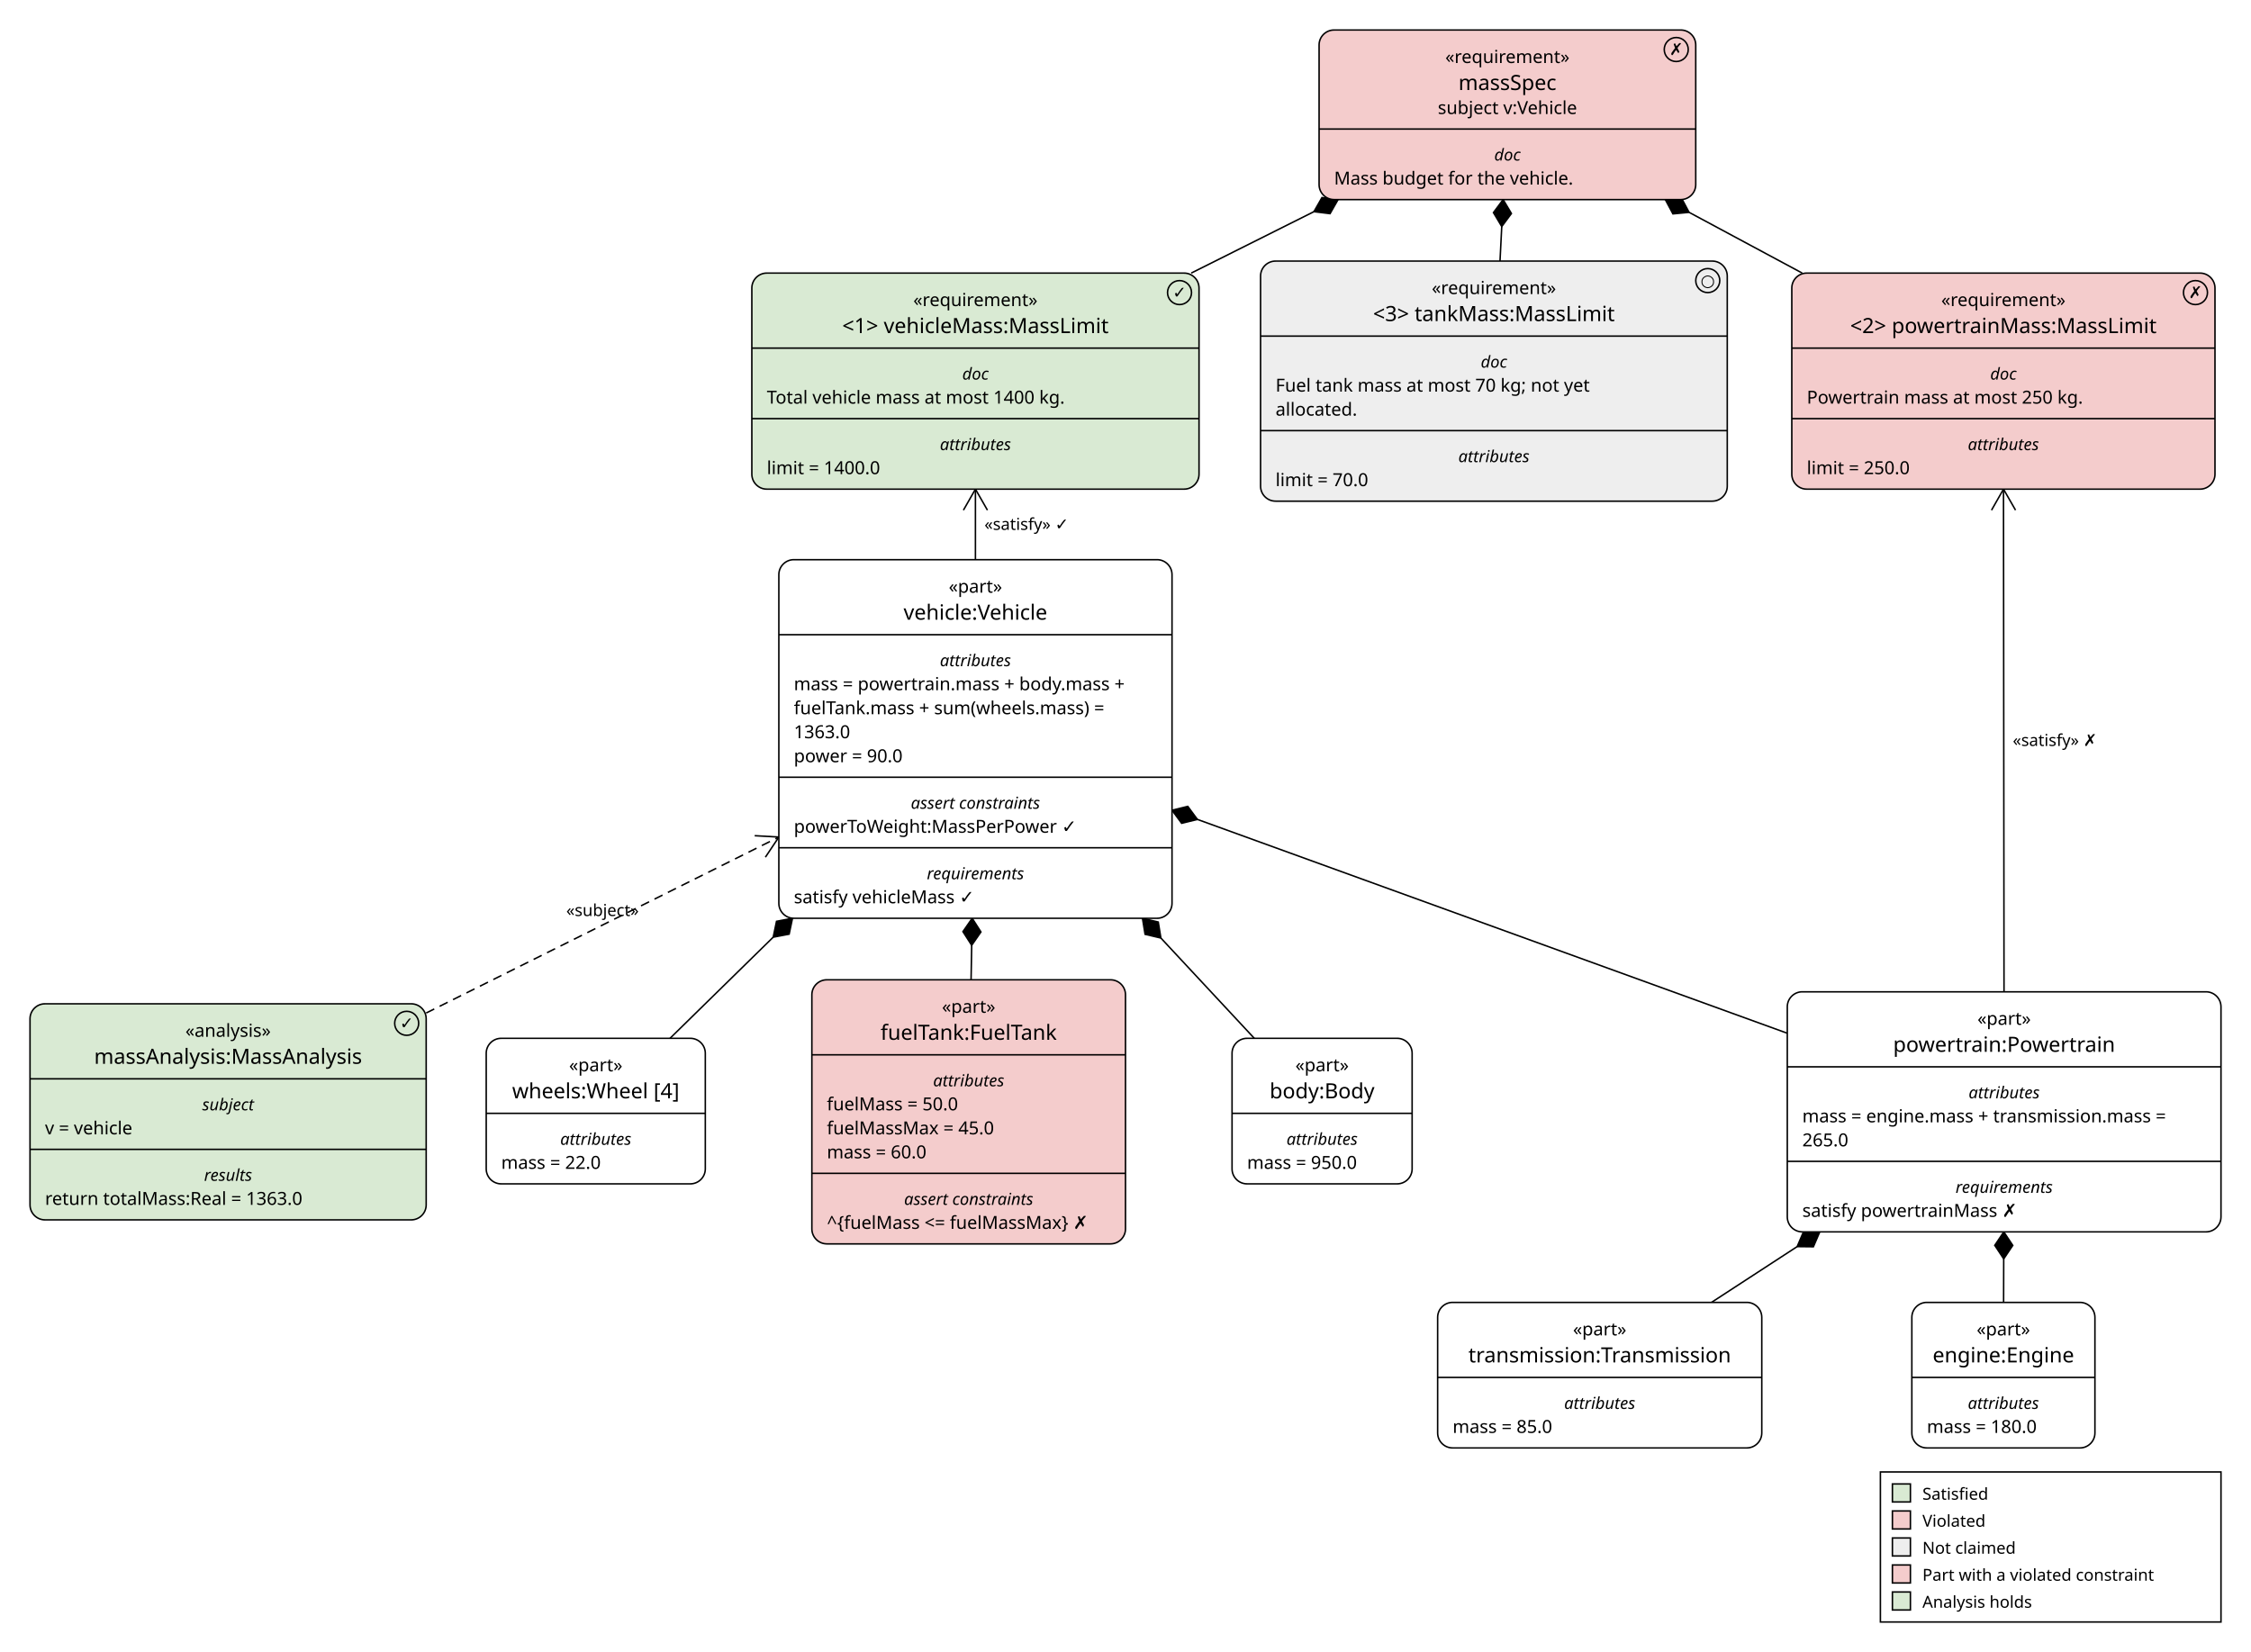
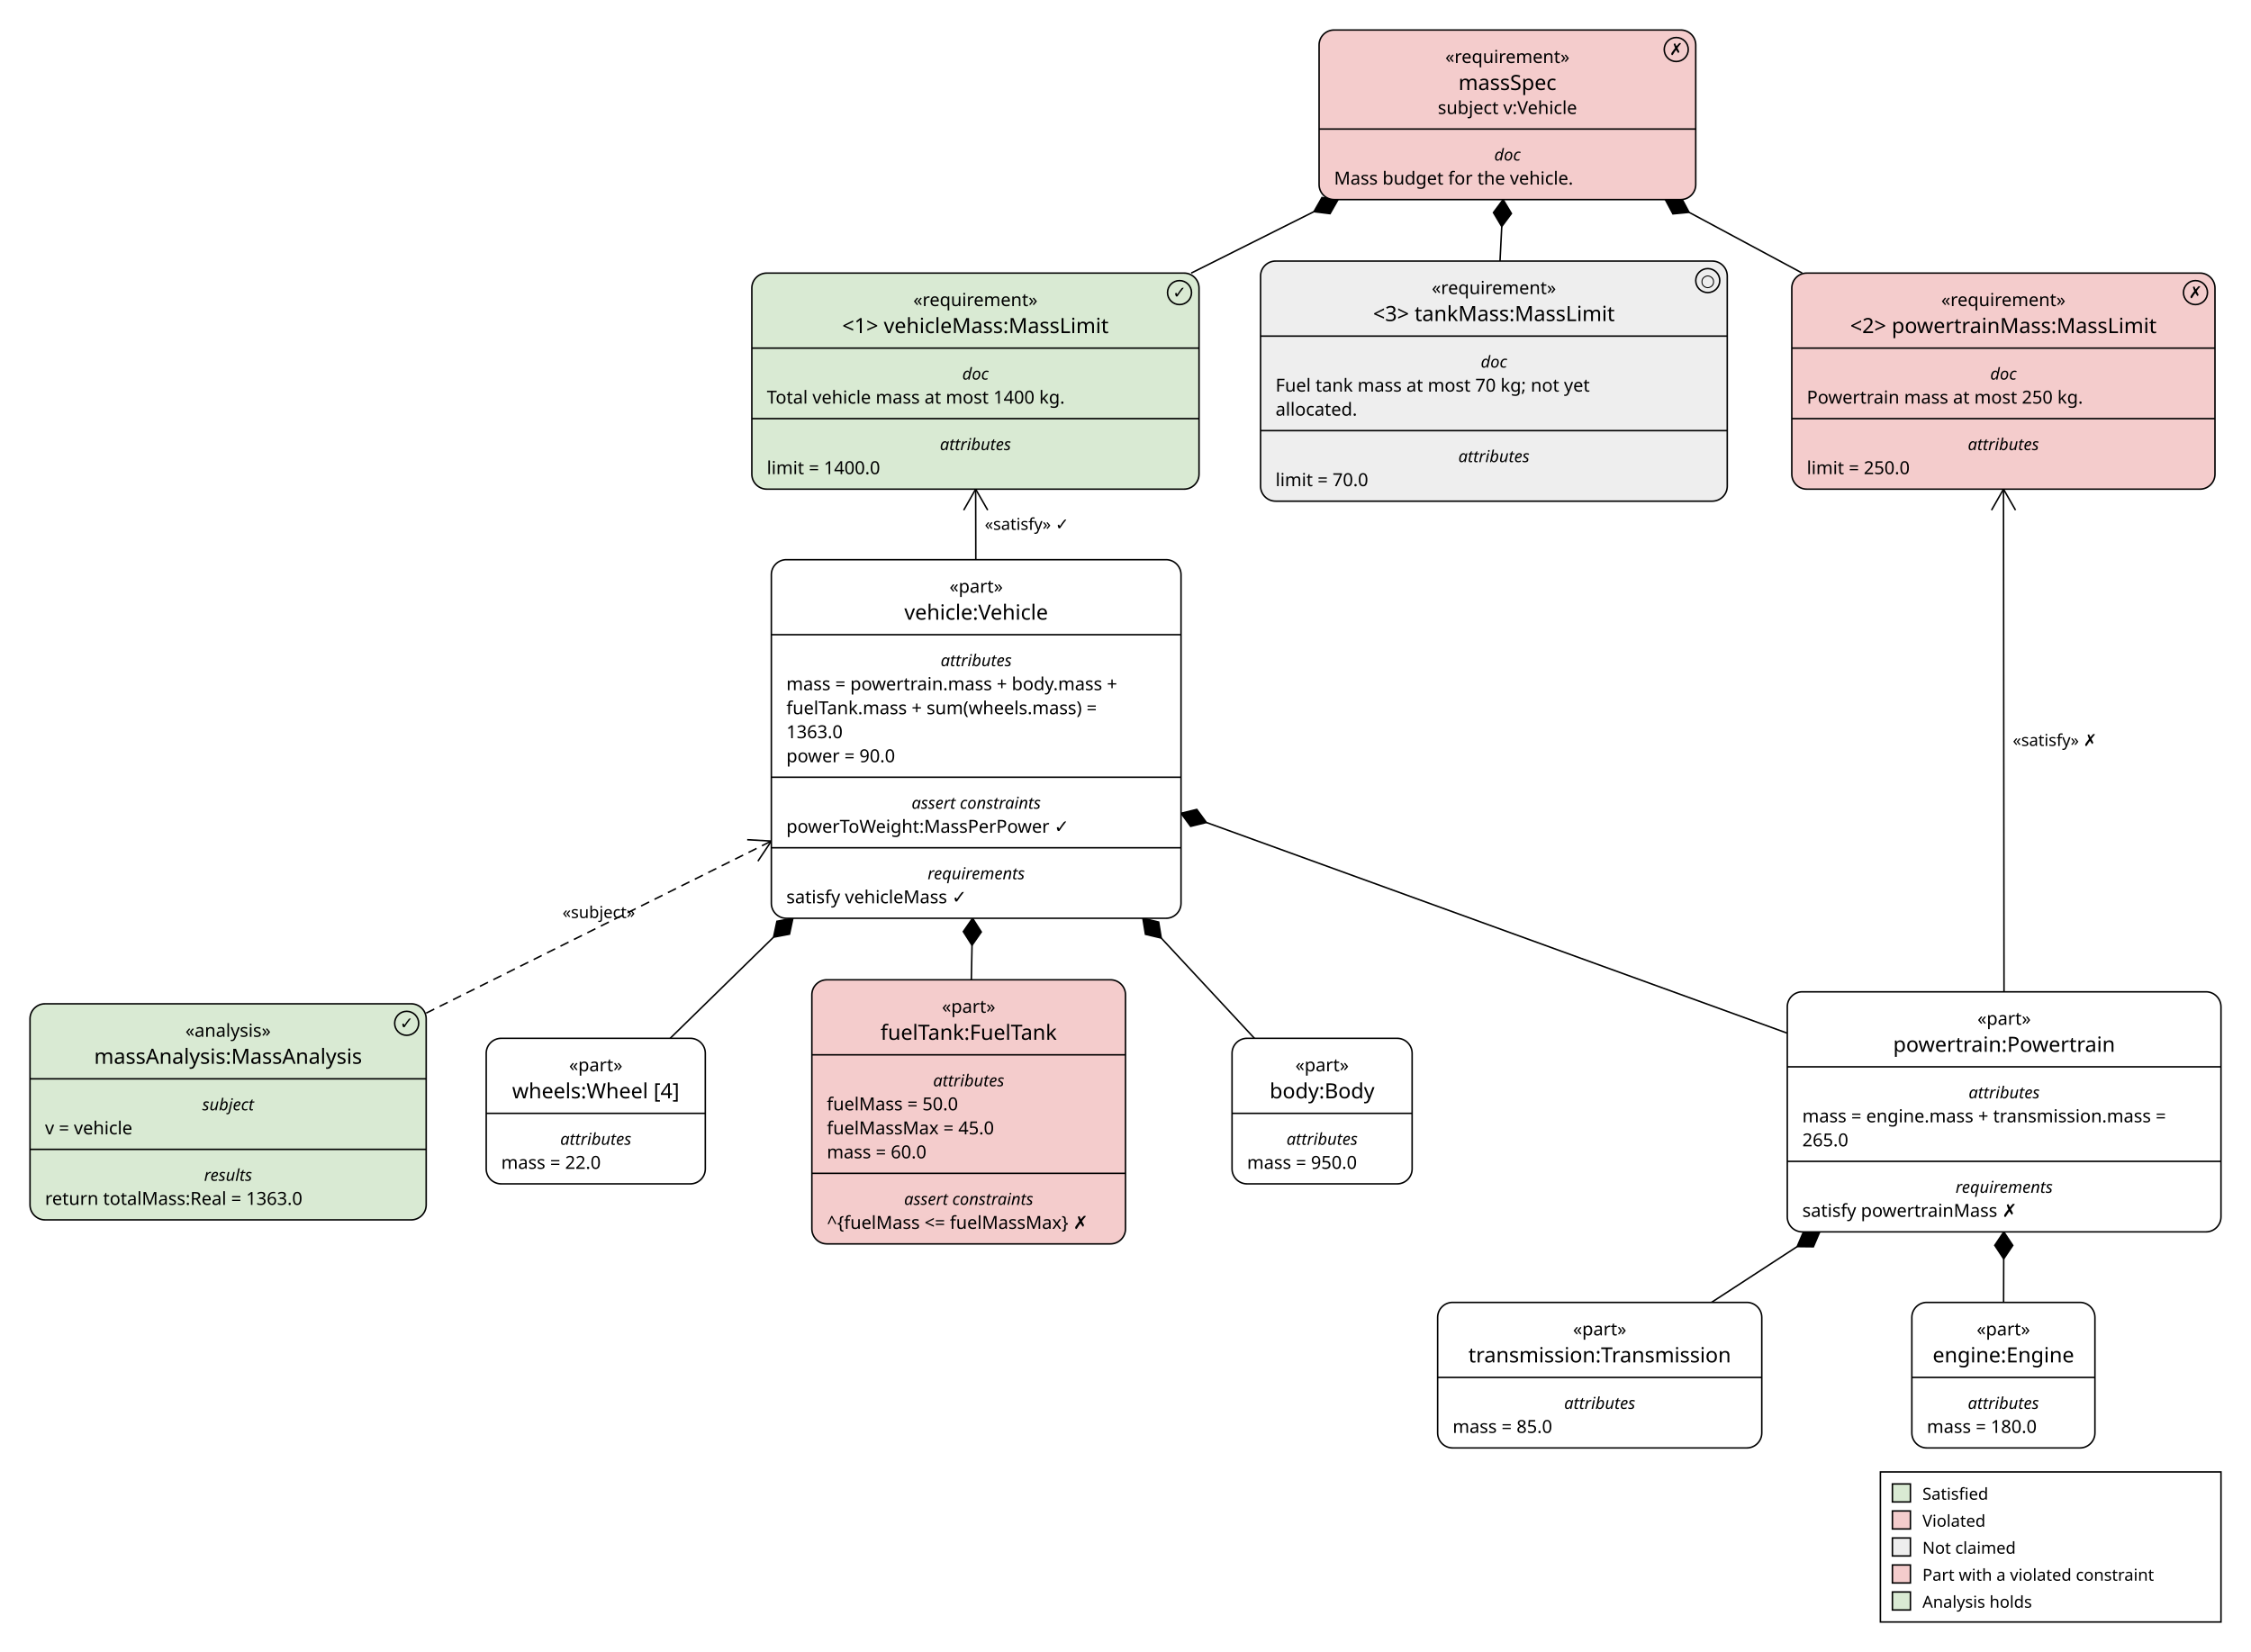
<svg xmlns="http://www.w3.org/2000/svg" width="1500" height="1101" viewBox="0 0 1500 1101" font-family="sans-serif">
  <rect x="0" y="0" width="1500" height="1101" fill="#ffffff" />
  <polyline points="1125.56,141.52 1200.94,182" fill="none" stroke="#000000" />
  <polygon points="1109.7,133 1114.79,142.54 1125.56,141.52 1120.47,131.97" fill="#000000" stroke="#000000" />
  <polyline points="1000.72,150.98 999.56,174" fill="none" stroke="#000000" />
  <polygon points="1001.64,133 995.19,141.68 1000.72,150.98 1007.17,142.29" fill="#000000" stroke="#000000" />
  <polyline points="875.56,141.06 793.8,182" fill="none" stroke="#000000" />
  <polygon points="891.66,133 880.93,131.66 875.56,141.06 886.3,142.39" fill="#000000" stroke="#000000" />
-   <polyline points="773.58,625.17 835.82,692" fill="none" stroke="#000000" />
-   <polygon points="761.31,612 763.05,622.68 773.58,625.17 771.83,614.5" fill="#000000" stroke="#000000" />
-   <polyline points="647.51,630 647.09,653" fill="none" stroke="#000000" />
-   <polygon points="647.84,612 641.67,620.89 647.51,630 653.67,621.11" fill="#000000" stroke="#000000" />
-   <polyline points="797.92,546.12 1191,688.62" fill="none" stroke="#000000" />
-   <polygon points="781,539.99 787.42,548.7 797.92,546.12 791.51,537.42" fill="#000000" stroke="#000000" />
+   <polyline points="773.82,625.18 835.92,692" fill="none" stroke="#000000" />
+   <polygon points="761.57,612 763.3,622.68 773.82,625.18 772.09,614.51" fill="#000000" stroke="#000000" />
+   <polyline points="647.73,630 647.27,653" fill="none" stroke="#000000" />
+   <polygon points="648.1,612 641.92,620.88 647.73,630 653.91,621.12" fill="#000000" stroke="#000000" />
+   <polyline points="803.92,548.16 1191,688.58" fill="none" stroke="#000000" />
+   <polygon points="787,542.02 793.41,550.73 803.92,548.16 797.51,539.45" fill="#000000" stroke="#000000" />
  <polyline points="1335.22,839 1335.14,868" fill="none" stroke="#000000" />
  <polygon points="1335.27,821 1329.25,829.98 1335.22,839 1341.25,830.02" fill="#000000" stroke="#000000" />
  <polyline points="1197.57,830.82 1140.48,868" fill="none" stroke="#000000" />
  <polygon points="1212.65,821 1201.83,820.88 1197.57,830.82 1208.38,830.94" fill="#000000" stroke="#000000" />
-   <polyline points="515.24,624.6 446.48,692" fill="none" stroke="#000000" />
-   <polygon points="528.09,612 517.46,614.02 515.24,624.6 525.86,622.58" fill="#000000" stroke="#000000" />
-   <polyline points="284,675.13 519,557.87" fill="none" stroke="#000000" stroke-dasharray="6 4" />
-   <polyline points="510.04,571.28 519,557.87 502.9,556.96" fill="none" stroke="#000000" />
-   <text x="401.5" y="610.5" text-anchor="middle" font-size="11">«subject»</text>
-   <polyline points="650,373 650,326" fill="none" stroke="#000000" />
-   <polyline points="658,340 650,326 642,340" fill="none" stroke="#000000" />
-   <text x="656" y="353.17" text-anchor="start" font-size="11">«satisfy» ✓</text>
+   <polyline points="515.48,624.59 446.58,692" fill="none" stroke="#000000" />
+   <polygon points="528.35,612 517.72,614 515.48,624.59 526.11,622.58" fill="#000000" stroke="#000000" />
+   <polyline points="284,675.2 514,560.54" fill="none" stroke="#000000" stroke-dasharray="6 4" />
+   <polyline points="505.04,573.95 514,560.54 497.9,559.63" fill="none" stroke="#000000" />
+   <text x="399" y="611.87" text-anchor="middle" font-size="11">«subject»</text>
+   <polyline points="650.25,373 650.15,326" fill="none" stroke="#000000" />
+   <polyline points="658.18,339.98 650.15,326 642.18,340.02" fill="none" stroke="#000000" />
+   <text x="656.2" y="353.17" text-anchor="start" font-size="11">«satisfy» ✓</text>
  <polyline points="1335.42,661 1335.07,326" fill="none" stroke="#000000" />
  <polyline points="1343.09,339.99 1335.07,326 1327.09,340.01" fill="none" stroke="#000000" />
  <text x="1341.25" y="497.17" text-anchor="start" font-size="11">«satisfy» ✗</text>
  <rect x="20" y="669" width="264" height="144" rx="10" fill="#d9ead3" stroke="#000000" />
  <text x="152" y="691" text-anchor="middle" font-size="12">«analysis»</text>
  <text x="152" y="709" text-anchor="middle" font-size="14">massAnalysis:MassAnalysis</text>
  <rect x="263" y="674" width="16" height="16" rx="8" fill="none" stroke="#000000" />
  <text x="271" y="685.67" text-anchor="middle" font-size="11">✓</text>
  <polyline points="20,719 284,719" fill="none" stroke="#000000" />
  <text x="152" y="740" text-anchor="middle" font-size="11" font-style="italic">subject</text>
  <text x="30" y="756" text-anchor="start" font-size="12">v = vehicle</text>
  <polyline points="20,766 284,766" fill="none" stroke="#000000" />
  <text x="152" y="787" text-anchor="middle" font-size="11" font-style="italic">results</text>
  <text x="30" y="803" text-anchor="start" font-size="12">return totalMass:Real = 1363.0</text>
  <rect x="879" y="20" width="251" height="113" rx="10" fill="#f4cccc" stroke="#000000" />
  <text x="1004.5" y="42" text-anchor="middle" font-size="12">«requirement»</text>
  <text x="1004.5" y="60" text-anchor="middle" font-size="14">massSpec</text>
  <text x="1004.5" y="76" text-anchor="middle" font-size="12">subject v:Vehicle</text>
  <rect x="1109" y="25" width="16" height="16" rx="8" fill="none" stroke="#000000" />
  <text x="1117" y="36.67" text-anchor="middle" font-size="11">✗</text>
  <polyline points="879,86 1130,86" fill="none" stroke="#000000" />
  <text x="1004.5" y="107" text-anchor="middle" font-size="11" font-style="italic">doc</text>
  <text x="889" y="123" text-anchor="start" font-size="12">Mass budget for the vehicle.</text>
  <rect x="1194" y="182" width="282" height="144" rx="10" fill="#f4cccc" stroke="#000000" />
  <text x="1335" y="204" text-anchor="middle" font-size="12">«requirement»</text>
  <text x="1335" y="222" text-anchor="middle" font-size="14">&lt;2&gt; powertrainMass:MassLimit</text>
  <rect x="1455" y="187" width="16" height="16" rx="8" fill="none" stroke="#000000" />
  <text x="1463" y="198.67" text-anchor="middle" font-size="11">✗</text>
  <polyline points="1194,232 1476,232" fill="none" stroke="#000000" />
  <text x="1335" y="253" text-anchor="middle" font-size="11" font-style="italic">doc</text>
  <text x="1204" y="269" text-anchor="start" font-size="12">Powertrain mass at most 250 kg.</text>
  <polyline points="1194,279 1476,279" fill="none" stroke="#000000" />
  <text x="1335" y="300" text-anchor="middle" font-size="11" font-style="italic">attributes</text>
  <text x="1204" y="316" text-anchor="start" font-size="12">limit = 250.0</text>
  <rect x="840" y="174" width="311" height="160" rx="10" fill="#eeeeee" stroke="#000000" />
  <text x="995.5" y="196" text-anchor="middle" font-size="12">«requirement»</text>
  <text x="995.5" y="214" text-anchor="middle" font-size="14">&lt;3&gt; tankMass:MassLimit</text>
  <rect x="1130" y="179" width="16" height="16" rx="8" fill="none" stroke="#000000" />
  <text x="1138" y="190.67" text-anchor="middle" font-size="11">○</text>
  <polyline points="840,224 1151,224" fill="none" stroke="#000000" />
  <text x="995.5" y="245" text-anchor="middle" font-size="11" font-style="italic">doc</text>
  <text x="850" y="261" text-anchor="start" font-size="12">Fuel tank mass at most 70 kg; not yet</text>
  <text x="850" y="277" text-anchor="start" font-size="12">allocated.</text>
  <polyline points="840,287 1151,287" fill="none" stroke="#000000" />
  <text x="995.5" y="308" text-anchor="middle" font-size="11" font-style="italic">attributes</text>
  <text x="850" y="324" text-anchor="start" font-size="12">limit = 70.0</text>
  <rect x="501" y="182" width="298" height="144" rx="10" fill="#d9ead3" stroke="#000000" />
  <text x="650" y="204" text-anchor="middle" font-size="12">«requirement»</text>
  <text x="650" y="222" text-anchor="middle" font-size="14">&lt;1&gt; vehicleMass:MassLimit</text>
  <rect x="778" y="187" width="16" height="16" rx="8" fill="none" stroke="#000000" />
  <text x="786" y="198.67" text-anchor="middle" font-size="11">✓</text>
  <polyline points="501,232 799,232" fill="none" stroke="#000000" />
  <text x="650" y="253" text-anchor="middle" font-size="11" font-style="italic">doc</text>
  <text x="511" y="269" text-anchor="start" font-size="12">Total vehicle mass at most 1400 kg.</text>
  <polyline points="501,279 799,279" fill="none" stroke="#000000" />
  <text x="650" y="300" text-anchor="middle" font-size="11" font-style="italic">attributes</text>
  <text x="511" y="316" text-anchor="start" font-size="12">limit = 1400.0</text>
-   <rect x="519" y="373" width="262" height="239" rx="10" fill="#ffffff" stroke="#000000" />
-   <text x="650" y="395" text-anchor="middle" font-size="12">«part»</text>
-   <text x="650" y="413" text-anchor="middle" font-size="14">vehicle:Vehicle</text>
-   <polyline points="519,423 781,423" fill="none" stroke="#000000" />
-   <text x="650" y="444" text-anchor="middle" font-size="11" font-style="italic">attributes</text>
-   <text x="529" y="460" text-anchor="start" font-size="12">mass = powertrain.mass + body.mass +</text>
-   <text x="529" y="476" text-anchor="start" font-size="12">  fuelTank.mass + sum(wheels.mass) =</text>
-   <text x="529" y="492" text-anchor="start" font-size="12">  1363.0</text>
-   <text x="529" y="508" text-anchor="start" font-size="12">power = 90.0</text>
-   <polyline points="519,518 781,518" fill="none" stroke="#000000" />
-   <text x="650" y="539" text-anchor="middle" font-size="11" font-style="italic">assert constraints</text>
-   <text x="529" y="555" text-anchor="start" font-size="12">powerToWeight:MassPerPower ✓</text>
-   <polyline points="519,565 781,565" fill="none" stroke="#000000" />
-   <text x="650" y="586" text-anchor="middle" font-size="11" font-style="italic">requirements</text>
-   <text x="529" y="602" text-anchor="start" font-size="12">satisfy vehicleMass ✓</text>
+   <rect x="514" y="373" width="273" height="239" rx="10" fill="#ffffff" stroke="#000000" />
+   <text x="650.5" y="395" text-anchor="middle" font-size="12">«part»</text>
+   <text x="650.5" y="413" text-anchor="middle" font-size="14">vehicle:Vehicle</text>
+   <polyline points="514,423 787,423" fill="none" stroke="#000000" />
+   <text x="650.5" y="444" text-anchor="middle" font-size="11" font-style="italic">attributes</text>
+   <text x="524" y="460" text-anchor="start" font-size="12">mass = powertrain.mass + body.mass +</text>
+   <text x="524" y="476" text-anchor="start" font-size="12">  fuelTank.mass + sum(wheels.mass) =</text>
+   <text x="524" y="492" text-anchor="start" font-size="12">  1363.0</text>
+   <text x="524" y="508" text-anchor="start" font-size="12">power = 90.0</text>
+   <polyline points="514,518 787,518" fill="none" stroke="#000000" />
+   <text x="650.5" y="539" text-anchor="middle" font-size="11" font-style="italic">assert constraints</text>
+   <text x="524" y="555" text-anchor="start" font-size="12">powerToWeight:MassPerPower ✓</text>
+   <polyline points="514,565 787,565" fill="none" stroke="#000000" />
+   <text x="650.5" y="586" text-anchor="middle" font-size="11" font-style="italic">requirements</text>
+   <text x="524" y="602" text-anchor="start" font-size="12">satisfy vehicleMass ✓</text>
  <rect x="821" y="692" width="120" height="97" rx="10" fill="#ffffff" stroke="#000000" />
  <text x="881" y="714" text-anchor="middle" font-size="12">«part»</text>
  <text x="881" y="732" text-anchor="middle" font-size="14">body:Body</text>
  <polyline points="821,742 941,742" fill="none" stroke="#000000" />
  <text x="881" y="763" text-anchor="middle" font-size="11" font-style="italic">attributes</text>
  <text x="831" y="779" text-anchor="start" font-size="12">mass = 950.0</text>
  <rect x="541" y="653" width="209" height="176" rx="10" fill="#f4cccc" stroke="#000000" />
  <text x="645.5" y="675" text-anchor="middle" font-size="12">«part»</text>
  <text x="645.5" y="693" text-anchor="middle" font-size="14">fuelTank:FuelTank</text>
  <polyline points="541,703 750,703" fill="none" stroke="#000000" />
  <text x="645.5" y="724" text-anchor="middle" font-size="11" font-style="italic">attributes</text>
  <text x="551" y="740" text-anchor="start" font-size="12">fuelMass = 50.0</text>
  <text x="551" y="756" text-anchor="start" font-size="12">fuelMassMax = 45.0</text>
  <text x="551" y="772" text-anchor="start" font-size="12">mass = 60.0</text>
  <polyline points="541,782 750,782" fill="none" stroke="#000000" />
  <text x="645.5" y="803" text-anchor="middle" font-size="11" font-style="italic">assert constraints</text>
  <text x="551" y="819" text-anchor="start" font-size="12">^{fuelMass &lt;= fuelMassMax} ✗</text>
  <rect x="1191" y="661" width="289" height="160" rx="10" fill="#ffffff" stroke="#000000" />
  <text x="1335.5" y="683" text-anchor="middle" font-size="12">«part»</text>
  <text x="1335.5" y="701" text-anchor="middle" font-size="14">powertrain:Powertrain</text>
  <polyline points="1191,711 1480,711" fill="none" stroke="#000000" />
  <text x="1335.5" y="732" text-anchor="middle" font-size="11" font-style="italic">attributes</text>
  <text x="1201" y="748" text-anchor="start" font-size="12">mass = engine.mass + transmission.mass =</text>
  <text x="1201" y="764" text-anchor="start" font-size="12">  265.0</text>
  <polyline points="1191,774 1480,774" fill="none" stroke="#000000" />
  <text x="1335.5" y="795" text-anchor="middle" font-size="11" font-style="italic">requirements</text>
  <text x="1201" y="811" text-anchor="start" font-size="12">satisfy powertrainMass ✗</text>
  <rect x="1274" y="868" width="122" height="97" rx="10" fill="#ffffff" stroke="#000000" />
  <text x="1335" y="890" text-anchor="middle" font-size="12">«part»</text>
  <text x="1335" y="908" text-anchor="middle" font-size="14">engine:Engine</text>
  <polyline points="1274,918 1396,918" fill="none" stroke="#000000" />
  <text x="1335" y="939" text-anchor="middle" font-size="11" font-style="italic">attributes</text>
  <text x="1284" y="955" text-anchor="start" font-size="12">mass = 180.0</text>
  <rect x="958" y="868" width="216" height="97" rx="10" fill="#ffffff" stroke="#000000" />
  <text x="1066" y="890" text-anchor="middle" font-size="12">«part»</text>
  <text x="1066" y="908" text-anchor="middle" font-size="14">transmission:Transmission</text>
  <polyline points="958,918 1174,918" fill="none" stroke="#000000" />
  <text x="1066" y="939" text-anchor="middle" font-size="11" font-style="italic">attributes</text>
  <text x="968" y="955" text-anchor="start" font-size="12">mass = 85.0</text>
  <rect x="324" y="692" width="146" height="97" rx="10" fill="#ffffff" stroke="#000000" />
  <text x="397" y="714" text-anchor="middle" font-size="12">«part»</text>
  <text x="397" y="732" text-anchor="middle" font-size="14">wheels:Wheel [4]</text>
  <polyline points="324,742 470,742" fill="none" stroke="#000000" />
  <text x="397" y="763" text-anchor="middle" font-size="11" font-style="italic">attributes</text>
  <text x="334" y="779" text-anchor="start" font-size="12">mass = 22.0</text>
  <rect x="1253.04" y="981" width="226.96" height="100" fill="#ffffff" stroke="#000000" />
  <rect x="1261.04" y="989" width="12" height="12" fill="#d9ead3" stroke="#000000" />
  <text x="1281.04" y="999.5" text-anchor="start" font-size="11">Satisfied</text>
  <rect x="1261.04" y="1007" width="12" height="12" fill="#f4cccc" stroke="#000000" />
  <text x="1281.04" y="1017.5" text-anchor="start" font-size="11">Violated</text>
  <rect x="1261.04" y="1025" width="12" height="12" fill="#eeeeee" stroke="#000000" />
  <text x="1281.04" y="1035.5" text-anchor="start" font-size="11">Not claimed</text>
  <rect x="1261.04" y="1043" width="12" height="12" fill="#f4cccc" stroke="#000000" />
  <text x="1281.04" y="1053.5" text-anchor="start" font-size="11">Part with a violated constraint</text>
  <rect x="1261.04" y="1061" width="12" height="12" fill="#d9ead3" stroke="#000000" />
  <text x="1281.04" y="1071.5" text-anchor="start" font-size="11">Analysis holds</text>
</svg>
